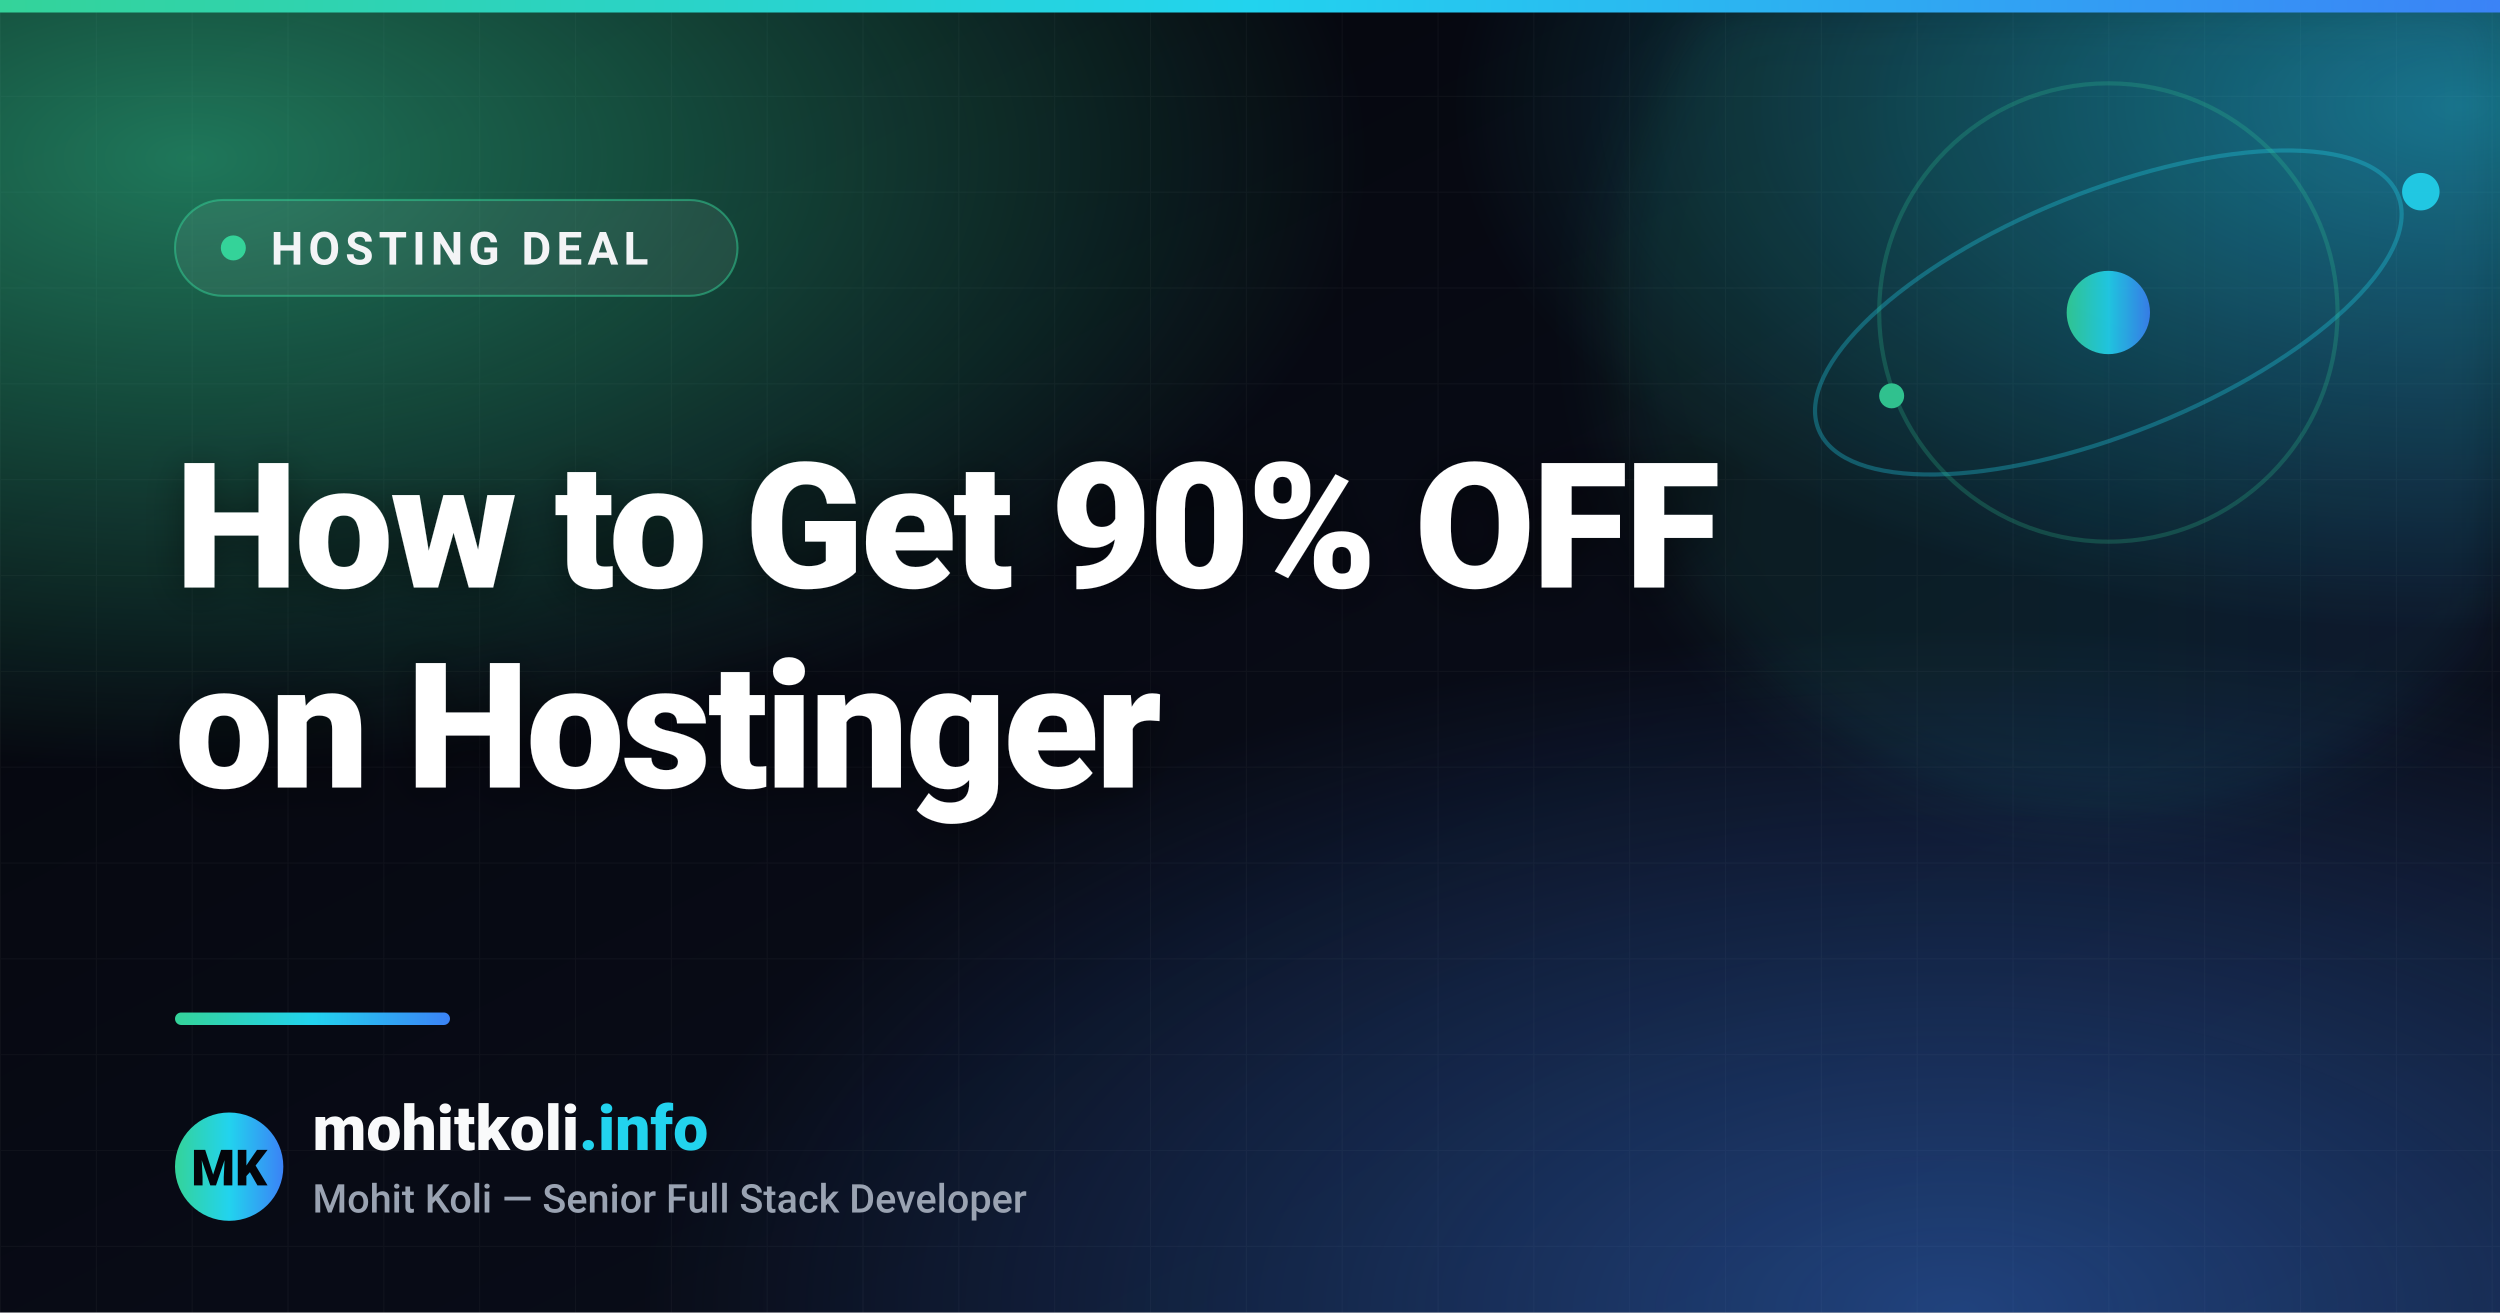
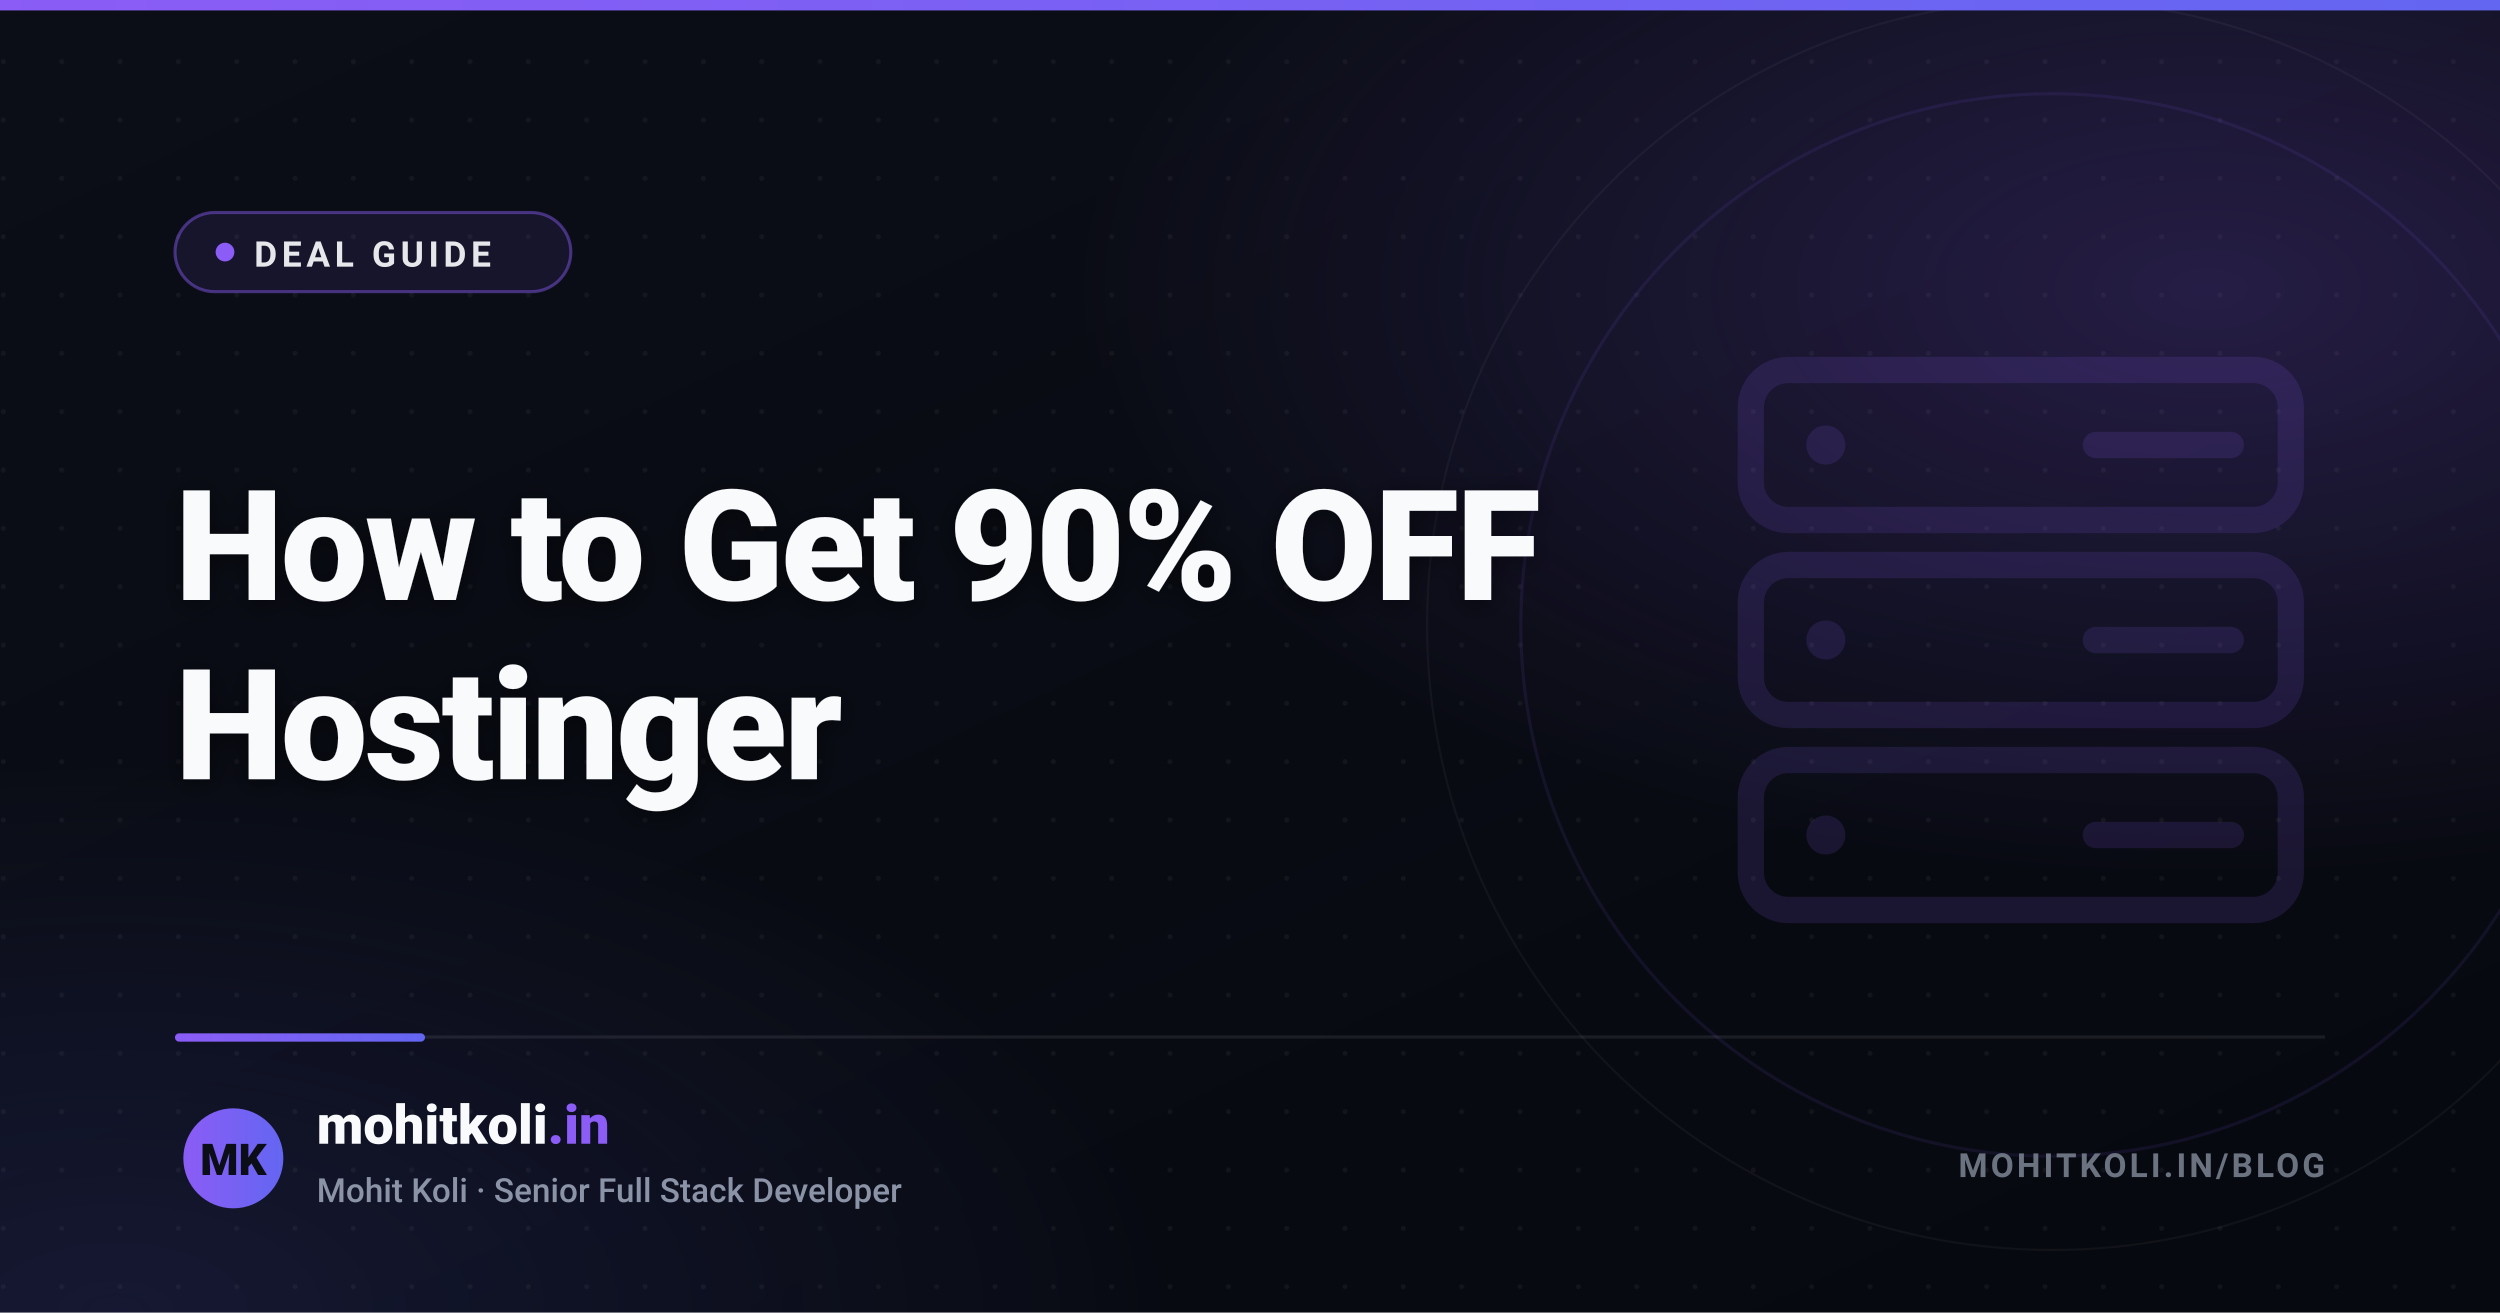
- <svg xmlns="http://www.w3.org/2000/svg" width="1200" height="630" viewBox="0 0 1200 630" role="img" aria-label="How to Get 90% OFF on Hostinger">
+ <svg xmlns="http://www.w3.org/2000/svg" width="1200" height="630" viewBox="0 0 1200 630" role="img" aria-label="How to Get 90% OFF Hostinger">
  <defs>
-     <linearGradient id="bg" x1="0" y1="0" x2="1" y2="1">
-       <stop offset="0" stop-color="#04050a" />
-       <stop offset="0.55" stop-color="#080b16" />
-       <stop offset="1" stop-color="#0b0f1c" />
+     <linearGradient id="bg" x1="0" y1="0" x2="0.9" y2="1">
+       <stop offset="0" stop-color="#0b0e17" />
+       <stop offset="1" stop-color="#070910" />
    </linearGradient>
-     <radialGradient id="g1" cx="0.08" cy="0.12" r="0.85">
-       <stop offset="0" stop-color="#34d399" stop-opacity="0.55" />
-       <stop offset="0.55" stop-color="#34d399" stop-opacity="0" />
+     <radialGradient id="glow" cx="0.88" cy="0.22" r="0.75">
+       <stop offset="0" stop-color="#8b5cf6" stop-opacity="0.22" />
+       <stop offset="0.6" stop-color="#8b5cf6" stop-opacity="0" />
    </radialGradient>
-     <radialGradient id="g2" cx="0.98" cy="0.08" r="0.8">
-       <stop offset="0" stop-color="#22d3ee" stop-opacity="0.5" />
-       <stop offset="0.5" stop-color="#22d3ee" stop-opacity="0" />
+     <radialGradient id="glow2" cx="0.05" cy="1" r="0.7">
+       <stop offset="0" stop-color="#6366f1" stop-opacity="0.14" />
+       <stop offset="0.6" stop-color="#6366f1" stop-opacity="0" />
    </radialGradient>
-     <radialGradient id="g3" cx="0.78" cy="1.0" r="0.95">
-       <stop offset="0" stop-color="#3b82f6" stop-opacity="0.45" />
-       <stop offset="0.55" stop-color="#3b82f6" stop-opacity="0" />
-     </radialGradient>
-     <linearGradient id="bar" x1="0" y1="0" x2="1" y2="0">
-       <stop offset="0" stop-color="#34d399" />
-       <stop offset="0.5" stop-color="#22d3ee" />
-       <stop offset="1" stop-color="#3b82f6" />
+     <linearGradient id="accent" x1="0" y1="0" x2="1" y2="0">
+       <stop offset="0" stop-color="#8b5cf6" />
+       <stop offset="1" stop-color="#6366f1" />
    </linearGradient>
-     <pattern id="grid" width="46" height="46" patternUnits="userSpaceOnUse">
-       <path d="M46 0H0V46" fill="none" stroke="#ffffff" stroke-opacity="0.035" stroke-width="1" />
+     <pattern id="dots" width="28" height="28" patternUnits="userSpaceOnUse">
+       <circle cx="1.6" cy="1.6" r="1.2" fill="#ffffff" fill-opacity="0.045" />
    </pattern>
-     <filter id="soft" x="-20%" y="-20%" width="140%" height="140%">
-       <feGaussianBlur stdDeviation="14" />
+     <filter id="tshadow" x="-10%" y="-10%" width="120%" height="130%">
+       <feDropShadow dx="0" dy="2" stdDeviation="6" flood-color="#000000" flood-opacity="0.5" />
    </filter>
-     <filter id="tshadow" x="-10%" y="-10%" width="120%" height="130%">
-       <feDropShadow dx="0" dy="3" stdDeviation="10" flood-color="#000000" flood-opacity="0.45" />
-     </filter>
+     <clipPath id="frame">
+       <rect width="1200" height="630" rx="0" />
+     </clipPath>
  </defs>
-   <rect width="1200" height="630" fill="url(#bg)" />
-   <rect width="1200" height="630" fill="url(#grid)" />
-   <rect width="1200" height="630" fill="url(#g1)" />
-   <rect width="1200" height="630" fill="url(#g2)" />
-   <rect width="1200" height="630" fill="url(#g3)" />
-   <g transform="translate(1012 150)" opacity="0.9">
-     <circle r="240" fill="url(#bar)" opacity="0.10" filter="url(#soft)" />
-     <ellipse rx="150" ry="58" fill="none" stroke="#22d3ee" stroke-opacity="0.35" stroke-width="2" transform="rotate(-22)" />
-     <ellipse rx="110" ry="110" fill="none" stroke="#34d399" stroke-opacity="0.25" stroke-width="2" />
-     <circle cx="150" cy="-58" r="9" fill="#22d3ee" />
-     <circle cx="-104" cy="40" r="6" fill="#34d399" />
-     <circle cx="0" cy="0" r="20" fill="url(#bar)" />
-   </g>
-   <rect x="0" y="0" width="1200" height="6" fill="url(#bar)" />
-   <g font-family="'Segoe UI', 'Helvetica Neue', Roboto, Arial, sans-serif">
-     <rect x="84" y="96" rx="23" ry="23" width="270" height="46" fill="#ffffff" fill-opacity="0.07" stroke="#34d399" stroke-opacity="0.5" />
-     <circle cx="112" cy="119" r="6" fill="#34d399" />
-     <text x="130" y="127" font-size="22" font-weight="700" letter-spacing="2.5" fill="#f3f4f6">HOSTING DEAL</text>
-     <text font-size="84" font-weight="800" fill="#ffffff" letter-spacing="-1.5" filter="url(#tshadow)">
-       <tspan x="84" y="282">How to Get 90% OFF</tspan>
-       <tspan x="84" y="378">on Hostinger</tspan>
-     </text>
-     <rect x="84" y="486" width="132" height="6" rx="3" fill="url(#bar)" />
-     <circle cx="110" cy="560" r="26" fill="url(#bar)" />
-     <text x="110" y="569" font-size="24" font-weight="800" fill="#04050a" text-anchor="middle">MK</text>
-     <text x="150" y="552" font-size="30" font-weight="800" fill="#f9fafb">mohitkoli<tspan fill="#22d3ee">.info</tspan>
-     </text>
-     <text x="150" y="582" font-size="19" font-weight="500" fill="#9aa3b2">Mohit Koli — Senior Full Stack Developer</text>
+   <g clip-path="url(#frame)">
+     <rect width="1200" height="630" fill="url(#bg)" />
+     <rect width="1200" height="630" fill="url(#dots)" />
+     <rect width="1200" height="630" fill="url(#glow)" />
+     <rect width="1200" height="630" fill="url(#glow2)" />
+     <g transform="translate(790 120) scale(3.6)" stroke="#8b5cf6" opacity="0.14">
+       <rect x="14" y="16" width="72" height="20" rx="5" fill="none" stroke-width="3.5" />
+       <rect x="14" y="42" width="72" height="20" rx="5" fill="none" stroke-width="3.5" />
+       <rect x="14" y="68" width="72" height="20" rx="5" fill="none" stroke-width="3.5" />
+       <circle cx="24" cy="26" r="2.6" stroke="none" fill="#8b5cf6" />
+       <circle cx="24" cy="52" r="2.6" stroke="none" fill="#8b5cf6" />
+       <circle cx="24" cy="78" r="2.6" stroke="none" fill="#8b5cf6" />
+       <line x1="60" y1="26" x2="78" y2="26" stroke-width="3.5" stroke-linecap="round" />
+       <line x1="60" y1="52" x2="78" y2="52" stroke-width="3.5" stroke-linecap="round" />
+       <line x1="60" y1="78" x2="78" y2="78" stroke-width="3.5" stroke-linecap="round" />
+     </g>
+     <circle cx="985" cy="300" r="255" fill="none" stroke="#8b5cf6" stroke-opacity="0.10" stroke-width="1.5" />
+     <circle cx="985" cy="300" r="300" fill="none" stroke="#ffffff" stroke-opacity="0.04" stroke-width="1" />
+     <rect x="0" y="0" width="1200" height="5" fill="url(#accent)" />
+     <g font-family="'Segoe UI', 'Helvetica Neue', Roboto, Arial, sans-serif">
+       <rect x="84" y="102" rx="19" ry="19" width="190" height="38" fill="#8b5cf6" fill-opacity="0.10" stroke="#8b5cf6" stroke-opacity="0.45" stroke-width="1.5" />
+       <circle cx="108" cy="121" r="4.5" fill="#8b5cf6" />
+       <text x="122" y="128" font-size="17" font-weight="700" letter-spacing="2.2" fill="#e5e7eb">DEAL GUIDE</text>
+       <text font-size="74" font-weight="800" fill="#f8fafc" letter-spacing="-1.2" filter="url(#tshadow)">
+         <tspan x="84" y="288">How to Get 90% OFF</tspan>
+         <tspan x="84" y="374">Hostinger</tspan>
+       </text>
+       <rect x="84" y="497" width="1032" height="1.5" fill="#ffffff" fill-opacity="0.08" />
+       <rect x="84" y="496" width="120" height="4" rx="2" fill="url(#accent)" />
+       <circle cx="112" cy="556" r="24" fill="url(#accent)" />
+       <text x="112" y="564" font-size="21" font-weight="800" fill="#0b0e17" text-anchor="middle">MK</text>
+       <text x="152" y="549" font-size="26" font-weight="800" fill="#f9fafb">mohitkoli<tspan fill="#8b5cf6">.in</tspan>
+       </text>
+       <text x="152" y="577" font-size="16" font-weight="500" fill="#8b93a7">Mohit Koli · Senior Full Stack Developer</text>
+       <text x="1116" y="565" font-size="16" font-weight="600" letter-spacing="1.5" fill="#6b7280" text-anchor="end">MOHITKOLI.IN/BLOG</text>
+     </g>
  </g>
</svg>
